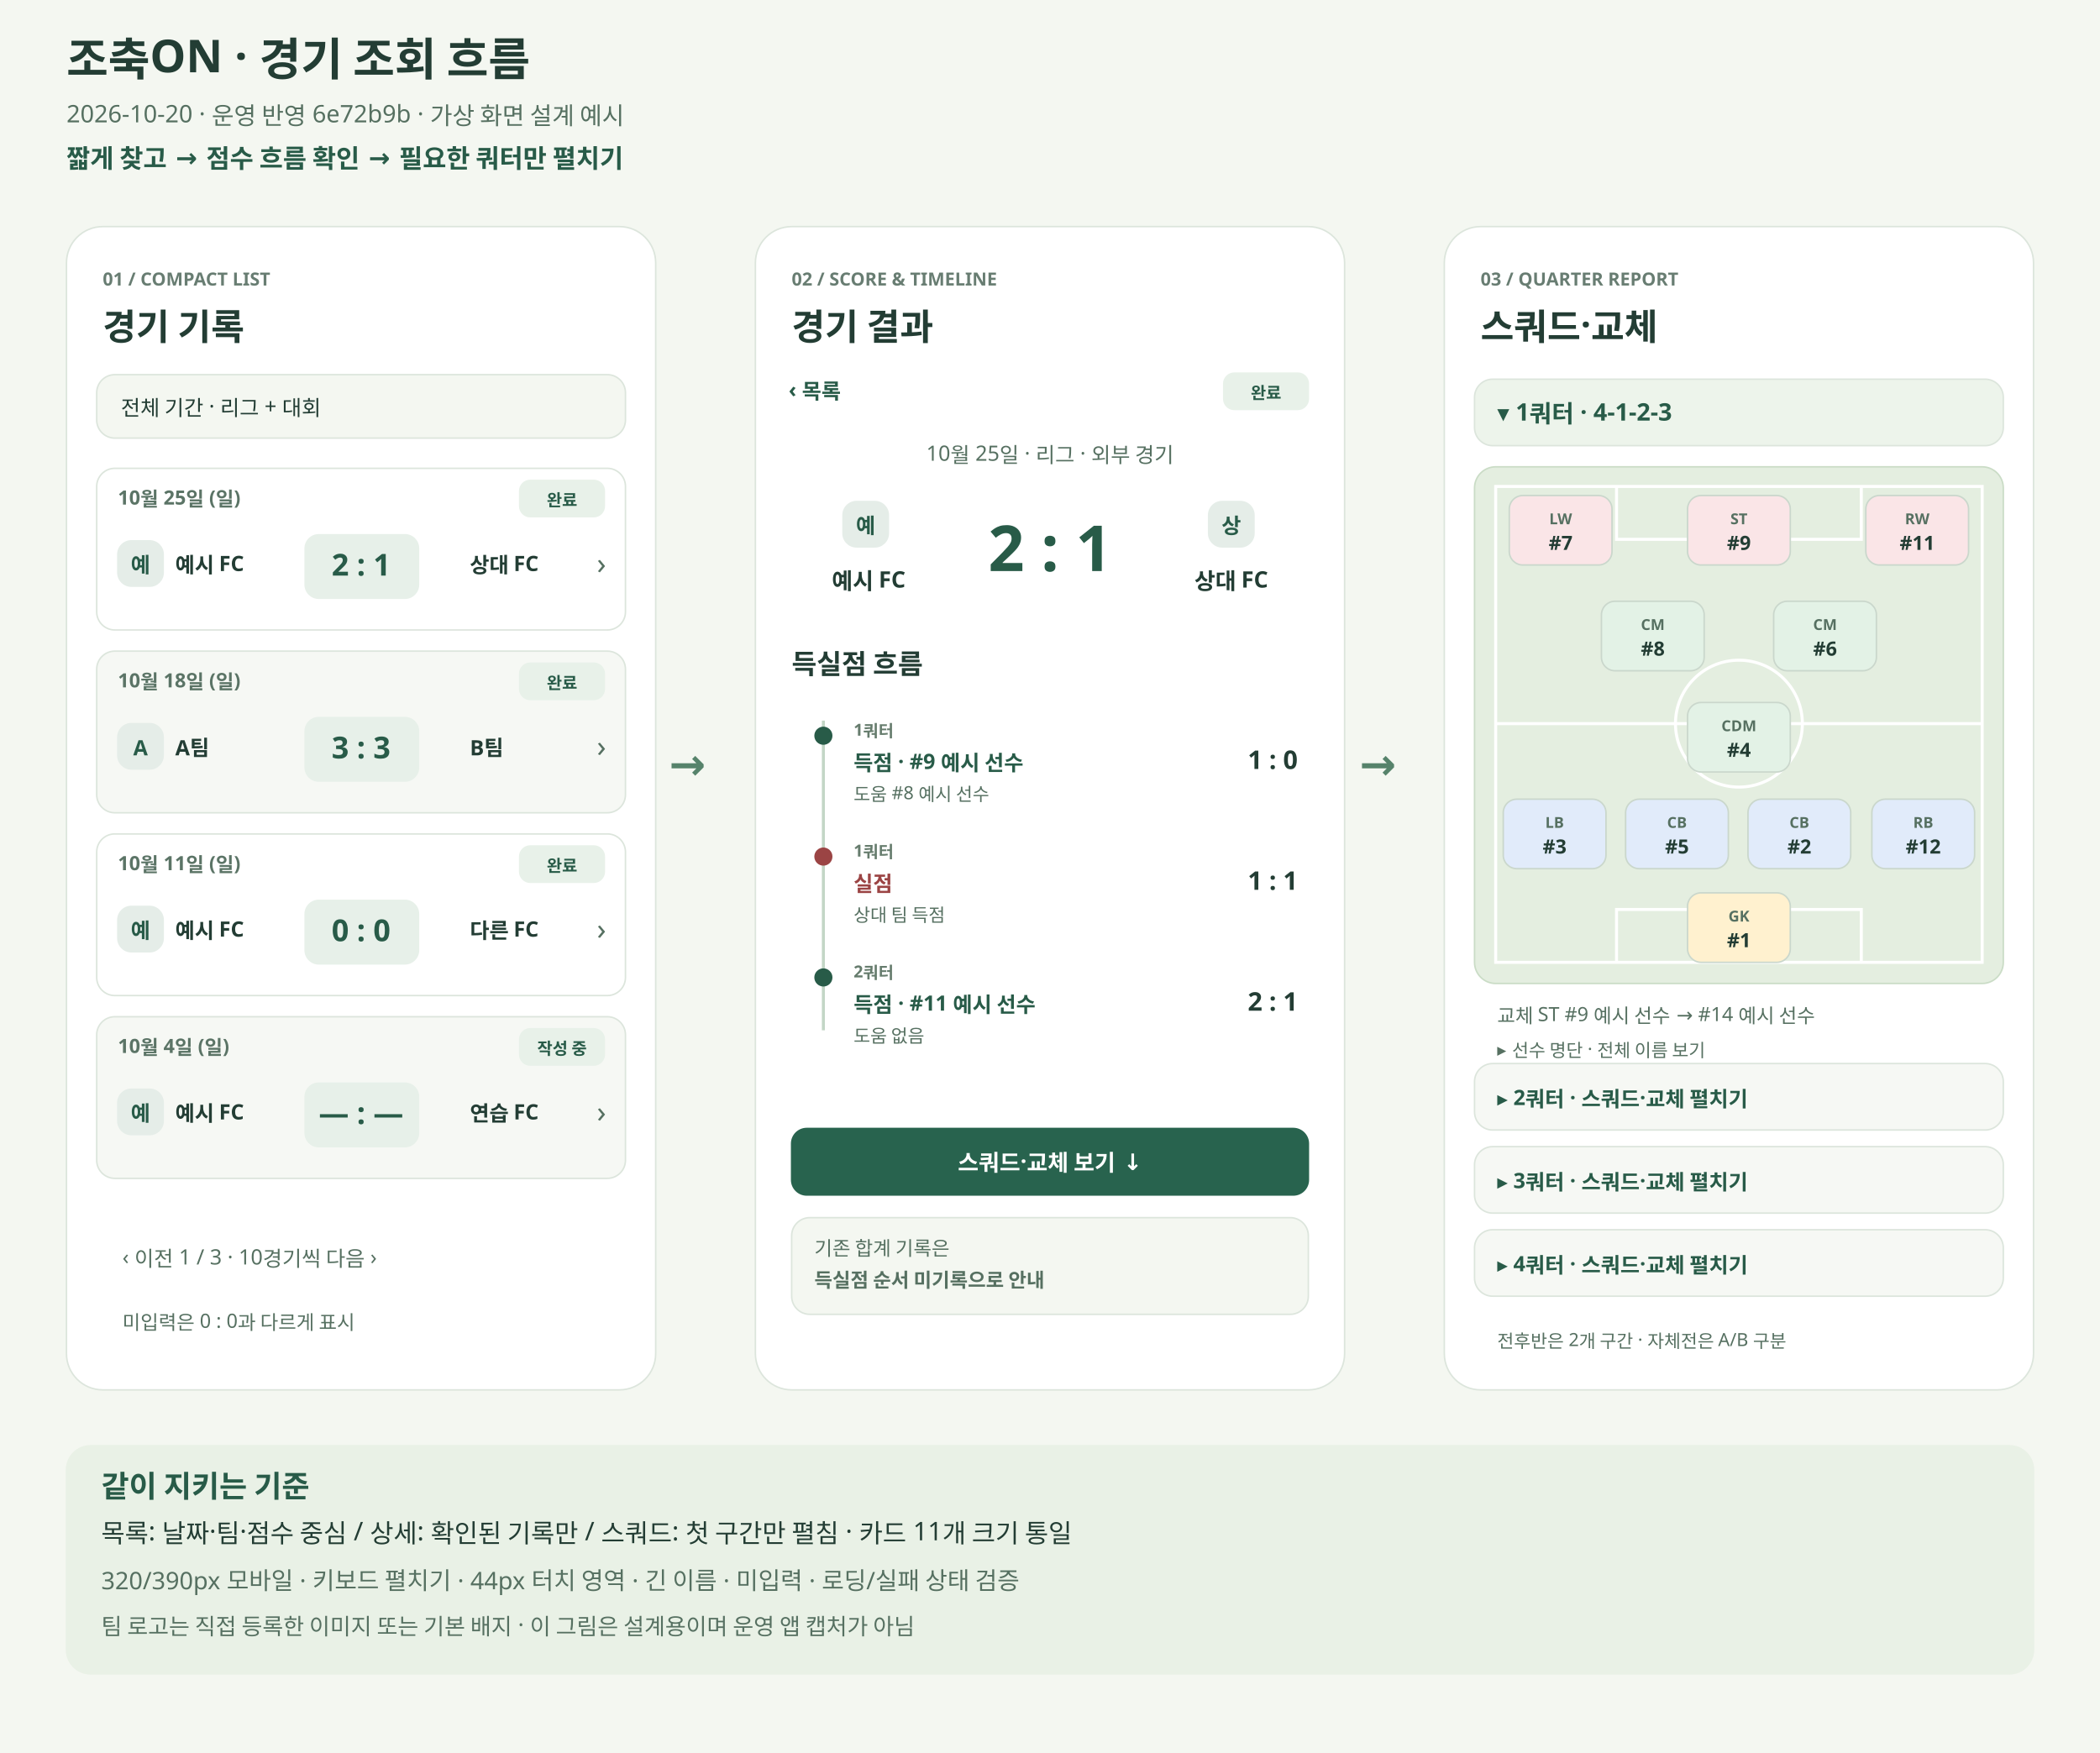
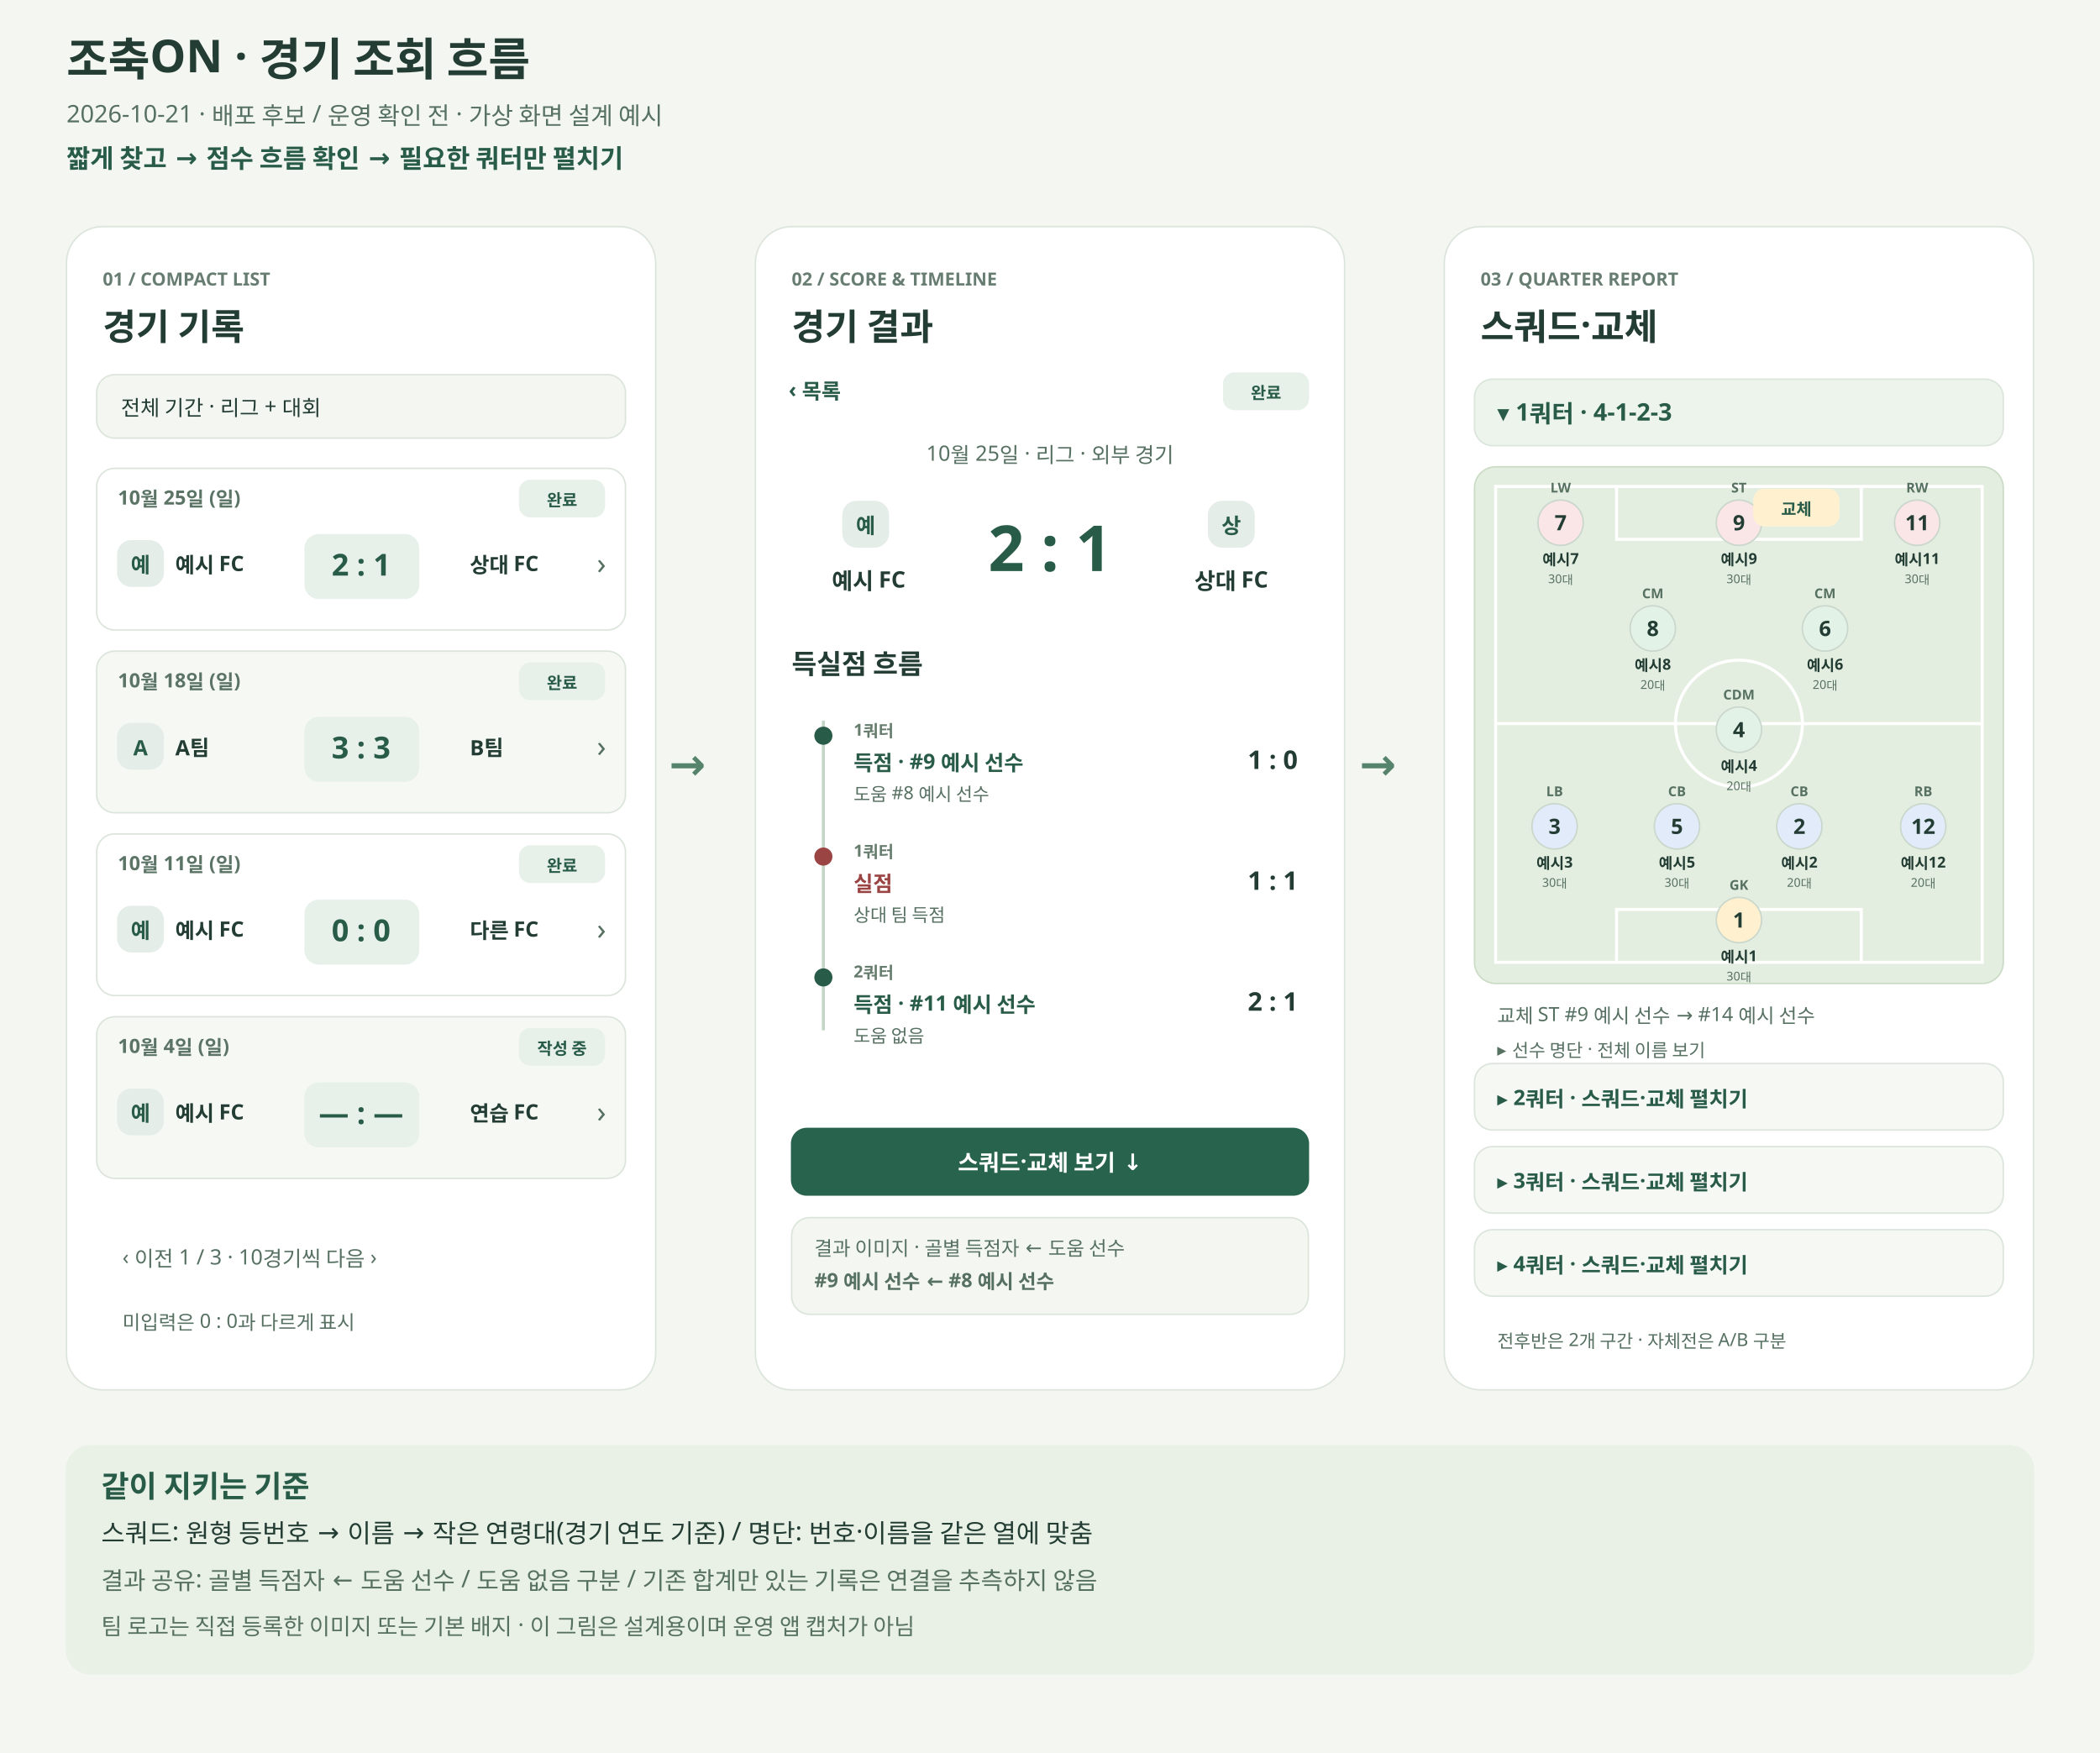
<svg xmlns="http://www.w3.org/2000/svg" width="1390" height="1160" viewBox="0 0 1390 1160" role="img" aria-labelledby="title desc">
  <g font-family="Malgun Gothic,Apple SD Gothic Neo,sans-serif">
    <rect x="0" y="0" width="1390" height="1160" rx="0" fill="#f4f7f1" stroke="#f4f7f1" />
    <text x="44" y="50" font-size="30" fill="#233d34" font-weight="800" text-anchor="start">조축ON · 경기 조회 흐름</text>
-     <text x="44" y="81" font-size="16" fill="#567061" font-weight="400" text-anchor="start">2026-10-20 · 운영 반영 6e72b9b · 가상 화면 설계 예시</text>
+     <text x="44" y="81" font-size="16" fill="#567061" font-weight="400" text-anchor="start">2026-10-21 · 배포 후보 / 운영 확인 전 · 가상 화면 설계 예시</text>
    <text x="44" y="111" font-size="17" fill="#285b48" font-weight="600" text-anchor="start">짧게 찾고 → 점수 흐름 확인 → 필요한 쿼터만 펼치기</text>
    <rect x="44" y="150" width="390" height="770" rx="24" fill="#fff" stroke="#dce5dc" />
    <text x="68" y="189" font-size="12" fill="#687d72" font-weight="700" text-anchor="start">01 / COMPACT LIST</text>
    <text x="68" y="225" font-size="24" fill="#233d34" font-weight="700" text-anchor="start">경기 기록</text>
    <rect x="64" y="248" width="350" height="42" rx="12" fill="#f4f7f1" stroke="#dce5dc" />
    <text x="80" y="275" font-size="14" fill="#233d34" font-weight="400" text-anchor="start">전체 기간    ·    리그 + 대회</text>
    <rect x="64" y="310" width="350" height="107" rx="12" fill="#fff" stroke="#dce5dc" />
    <text x="78" y="334" font-size="13" fill="#5b7466" font-weight="600" text-anchor="start">10월 25일 (일)</text>
    <rect x="344" y="318" width="56" height="24" rx="7" fill="#e8f1e9" stroke="#e8f1e9" />
    <text x="372" y="335" font-size="11" fill="#285b48" font-weight="700" text-anchor="middle">완료</text>
    <rect x="78" y="358" width="30" height="30" rx="9" fill="#e5ede8" stroke="#e5ede8" />
    <text x="93" y="379" font-size="14" fill="#285b48" font-weight="700" text-anchor="middle">예</text>
    <text x="116" y="379" font-size="14" fill="#233d34" font-weight="700" text-anchor="start">예시 FC</text>
    <rect x="202" y="354" width="75" height="42" rx="9" fill="#e7f0e9" stroke="#e7f0e9" />
    <text x="239" y="381" font-size="20" fill="#285b48" font-weight="800" text-anchor="middle">2 : 1</text>
    <text x="311" y="379" font-size="14" fill="#233d34" font-weight="700" text-anchor="start">상대 FC</text>
    <text x="395" y="380" font-size="20" fill="#567061" font-weight="400" text-anchor="start">›</text>
    <rect x="64" y="431" width="350" height="107" rx="12" fill="#f6f8f4" stroke="#dce5dc" />
    <text x="78" y="455" font-size="13" fill="#5b7466" font-weight="600" text-anchor="start">10월 18일 (일)</text>
    <rect x="344" y="439" width="56" height="24" rx="7" fill="#e8f1e9" stroke="#e8f1e9" />
    <text x="372" y="456" font-size="11" fill="#285b48" font-weight="700" text-anchor="middle">완료</text>
    <rect x="78" y="479" width="30" height="30" rx="9" fill="#e5ede8" stroke="#e5ede8" />
    <text x="93" y="500" font-size="14" fill="#285b48" font-weight="700" text-anchor="middle">A</text>
    <text x="116" y="500" font-size="14" fill="#233d34" font-weight="700" text-anchor="start">A팀</text>
    <rect x="202" y="475" width="75" height="42" rx="9" fill="#e7f0e9" stroke="#e7f0e9" />
    <text x="239" y="502" font-size="20" fill="#285b48" font-weight="800" text-anchor="middle">3 : 3</text>
    <text x="311" y="500" font-size="14" fill="#233d34" font-weight="700" text-anchor="start">B팀</text>
    <text x="395" y="501" font-size="20" fill="#567061" font-weight="400" text-anchor="start">›</text>
    <rect x="64" y="552" width="350" height="107" rx="12" fill="#fff" stroke="#dce5dc" />
    <text x="78" y="576" font-size="13" fill="#5b7466" font-weight="600" text-anchor="start">10월 11일 (일)</text>
    <rect x="344" y="560" width="56" height="24" rx="7" fill="#e8f1e9" stroke="#e8f1e9" />
    <text x="372" y="577" font-size="11" fill="#285b48" font-weight="700" text-anchor="middle">완료</text>
    <rect x="78" y="600" width="30" height="30" rx="9" fill="#e5ede8" stroke="#e5ede8" />
    <text x="93" y="621" font-size="14" fill="#285b48" font-weight="700" text-anchor="middle">예</text>
    <text x="116" y="621" font-size="14" fill="#233d34" font-weight="700" text-anchor="start">예시 FC</text>
    <rect x="202" y="596" width="75" height="42" rx="9" fill="#e7f0e9" stroke="#e7f0e9" />
    <text x="239" y="623" font-size="20" fill="#285b48" font-weight="800" text-anchor="middle">0 : 0</text>
    <text x="311" y="621" font-size="14" fill="#233d34" font-weight="700" text-anchor="start">다른 FC</text>
    <text x="395" y="622" font-size="20" fill="#567061" font-weight="400" text-anchor="start">›</text>
    <rect x="64" y="673" width="350" height="107" rx="12" fill="#f6f8f4" stroke="#dce5dc" />
    <text x="78" y="697" font-size="13" fill="#5b7466" font-weight="600" text-anchor="start">10월 4일 (일)</text>
    <rect x="344" y="681" width="56" height="24" rx="7" fill="#e8f1e9" stroke="#e8f1e9" />
    <text x="372" y="698" font-size="11" fill="#285b48" font-weight="700" text-anchor="middle">작성 중</text>
    <rect x="78" y="721" width="30" height="30" rx="9" fill="#e5ede8" stroke="#e5ede8" />
    <text x="93" y="742" font-size="14" fill="#285b48" font-weight="700" text-anchor="middle">예</text>
    <text x="116" y="742" font-size="14" fill="#233d34" font-weight="700" text-anchor="start">예시 FC</text>
    <rect x="202" y="717" width="75" height="42" rx="9" fill="#e7f0e9" stroke="#e7f0e9" />
    <text x="239" y="744" font-size="20" fill="#285b48" font-weight="800" text-anchor="middle">— : —</text>
    <text x="311" y="742" font-size="14" fill="#233d34" font-weight="700" text-anchor="start">연습 FC</text>
    <text x="395" y="743" font-size="20" fill="#567061" font-weight="400" text-anchor="start">›</text>
    <text x="81" y="837" font-size="14" fill="#567061" font-weight="400" text-anchor="start">‹ 이전       1 / 3 · 10경기씩       다음 ›</text>
    <text x="81" y="880" font-size="13" fill="#567061" font-weight="400" text-anchor="start">미입력은 0 : 0과 다르게 표시</text>
    <text x="455" y="516" font-size="29" fill="#56836b" font-weight="700" text-anchor="middle">→</text>
    <rect x="500" y="150" width="390" height="770" rx="24" fill="#fff" stroke="#dce5dc" />
    <text x="524" y="189" font-size="12" fill="#687d72" font-weight="700" text-anchor="start">02 / SCORE &amp; TIMELINE</text>
    <text x="524" y="225" font-size="24" fill="#233d34" font-weight="700" text-anchor="start">경기 결과</text>
    <text x="522" y="263" font-size="14" fill="#285b48" font-weight="600" text-anchor="start">‹ 목록</text>
    <rect x="810" y="247" width="56" height="24" rx="7" fill="#e8f1e9" stroke="#e8f1e9" />
    <text x="838" y="264" font-size="11" fill="#285b48" font-weight="700" text-anchor="middle">완료</text>
    <text x="695" y="305" font-size="14" fill="#567061" font-weight="400" text-anchor="middle">10월 25일 · 리그 · 외부 경기</text>
    <rect x="558" y="332" width="30" height="30" rx="9" fill="#e5ede8" stroke="#e5ede8" />
    <text x="573" y="353" font-size="14" fill="#285b48" font-weight="700" text-anchor="middle">예</text>
    <rect x="800" y="332" width="30" height="30" rx="9" fill="#e5ede8" stroke="#e5ede8" />
    <text x="815" y="353" font-size="14" fill="#285b48" font-weight="700" text-anchor="middle">상</text>
    <text x="575" y="390" font-size="15" fill="#233d34" font-weight="700" text-anchor="middle">예시 FC</text>
    <text x="815" y="390" font-size="15" fill="#233d34" font-weight="700" text-anchor="middle">상대 FC</text>
    <text x="695" y="378" font-size="42" fill="#285b48" font-weight="800" text-anchor="middle">2 : 1</text>
    <text x="524" y="446" font-size="18" fill="#233d34" font-weight="700" text-anchor="start">득실점 흐름</text>
    <path d="M545 477V682" stroke="#c3d6c6" stroke-width="2" />
    <circle cx="545" cy="487" r="6" fill="#285b48" />
    <text x="565" y="487" font-size="11" fill="#667c6d" font-weight="600" text-anchor="start">1쿼터</text>
    <text x="565" y="510" font-size="14" fill="#285b48" font-weight="700" text-anchor="start">득점 · #9 예시 선수</text>
    <text x="565" y="530" font-size="12" fill="#567061" font-weight="400" text-anchor="start">도움 #8 예시 선수</text>
    <text x="859" y="509" font-size="17" fill="#233d34" font-weight="700" text-anchor="end">1 : 0</text>
    <circle cx="545" cy="567" r="6" fill="#9b4444" />
    <text x="565" y="567" font-size="11" fill="#667c6d" font-weight="600" text-anchor="start">1쿼터</text>
    <text x="565" y="590" font-size="14" fill="#9b4444" font-weight="700" text-anchor="start">실점</text>
    <text x="565" y="610" font-size="12" fill="#567061" font-weight="400" text-anchor="start">상대 팀 득점</text>
    <text x="859" y="589" font-size="17" fill="#233d34" font-weight="700" text-anchor="end">1 : 1</text>
    <circle cx="545" cy="647" r="6" fill="#285b48" />
    <text x="565" y="647" font-size="11" fill="#667c6d" font-weight="600" text-anchor="start">2쿼터</text>
    <text x="565" y="670" font-size="14" fill="#285b48" font-weight="700" text-anchor="start">득점 · #11 예시 선수</text>
    <text x="565" y="690" font-size="12" fill="#567061" font-weight="400" text-anchor="start">도움 없음</text>
    <text x="859" y="669" font-size="17" fill="#233d34" font-weight="700" text-anchor="end">2 : 1</text>
    <rect x="524" y="747" width="342" height="44" rx="10" fill="#28634e" stroke="#28634e" />
    <text x="695" y="775" font-size="15" fill="#fff" font-weight="700" text-anchor="middle">스쿼드·교체 보기 ↓</text>
    <rect x="524" y="806" width="342" height="64" rx="12" fill="#f4f7f1" stroke="#dce5dc" />
-     <text x="539" y="831" font-size="13" fill="#567061" font-weight="400" text-anchor="start">기존 합계 기록은</text>
-     <text x="539" y="852" font-size="13" fill="#567061" font-weight="600" text-anchor="start">득실점 순서 미기록으로 안내</text>
+     <text x="539" y="831" font-size="13" fill="#567061" font-weight="400" text-anchor="start">결과 이미지 · 골별 득점자 ← 도움 선수</text>
+     <text x="539" y="852" font-size="13" fill="#567061" font-weight="600" text-anchor="start">#9 예시 선수 ← #8 예시 선수</text>
    <text x="912" y="516" font-size="29" fill="#56836b" font-weight="700" text-anchor="middle">→</text>
    <rect x="956" y="150" width="390" height="770" rx="24" fill="#fff" stroke="#dce5dc" />
    <text x="980" y="189" font-size="12" fill="#687d72" font-weight="700" text-anchor="start">03 / QUARTER REPORT</text>
    <text x="980" y="225" font-size="24" fill="#233d34" font-weight="700" text-anchor="start">스쿼드·교체</text>
    <rect x="976" y="251" width="350" height="44" rx="12" fill="#edf4eb" stroke="#dce5dc" />
    <text x="991" y="279" font-size="16" fill="#285b48" font-weight="700" text-anchor="start">▾ 1쿼터  ·  4-1-2-3</text>
    <rect x="976" y="309" width="350" height="342" rx="14" fill="#e4eee0" stroke="#cadcc6" />
    <path d="M990 322H1312V637H990Z M990 479H1312 M1070 322V357H1232V322 M1070 637V602H1232V637" fill="none" stroke="#fff" stroke-width="2" />
    <circle cx="1151" cy="479" r="42" fill="none" stroke="#fff" stroke-width="2" />
-     <rect x="999" y="328" width="68" height="46" rx="9" fill="#fae5e7" stroke="#cad7cc" />
-     <text x="1033" y="347" font-size="10" fill="#567061" font-weight="700" text-anchor="middle">LW</text>
-     <text x="1033" y="364" font-size="13" fill="#233d34" font-weight="700" text-anchor="middle">#7</text>
-     <rect x="1117" y="328" width="68" height="46" rx="9" fill="#fae5e7" stroke="#cad7cc" />
-     <text x="1151" y="347" font-size="10" fill="#567061" font-weight="700" text-anchor="middle">ST</text>
-     <text x="1151" y="364" font-size="13" fill="#233d34" font-weight="700" text-anchor="middle">#9</text>
-     <rect x="1235" y="328" width="68" height="46" rx="9" fill="#fae5e7" stroke="#cad7cc" />
-     <text x="1269" y="347" font-size="10" fill="#567061" font-weight="700" text-anchor="middle">RW</text>
-     <text x="1269" y="364" font-size="13" fill="#233d34" font-weight="700" text-anchor="middle">#11</text>
-     <rect x="1060" y="398" width="68" height="46" rx="9" fill="#e3f2e6" stroke="#cad7cc" />
-     <text x="1094" y="417" font-size="10" fill="#567061" font-weight="700" text-anchor="middle">CM</text>
-     <text x="1094" y="434" font-size="13" fill="#233d34" font-weight="700" text-anchor="middle">#8</text>
-     <rect x="1174" y="398" width="68" height="46" rx="9" fill="#e3f2e6" stroke="#cad7cc" />
-     <text x="1208" y="417" font-size="10" fill="#567061" font-weight="700" text-anchor="middle">CM</text>
-     <text x="1208" y="434" font-size="13" fill="#233d34" font-weight="700" text-anchor="middle">#6</text>
-     <rect x="1117" y="465" width="68" height="46" rx="9" fill="#e3f2e6" stroke="#cad7cc" />
-     <text x="1151" y="484" font-size="10" fill="#567061" font-weight="700" text-anchor="middle">CDM</text>
-     <text x="1151" y="501" font-size="13" fill="#233d34" font-weight="700" text-anchor="middle">#4</text>
-     <rect x="995" y="529" width="68" height="46" rx="9" fill="#e1ebfa" stroke="#cad7cc" />
-     <text x="1029" y="548" font-size="10" fill="#567061" font-weight="700" text-anchor="middle">LB</text>
-     <text x="1029" y="565" font-size="13" fill="#233d34" font-weight="700" text-anchor="middle">#3</text>
-     <rect x="1076" y="529" width="68" height="46" rx="9" fill="#e1ebfa" stroke="#cad7cc" />
-     <text x="1110" y="548" font-size="10" fill="#567061" font-weight="700" text-anchor="middle">CB</text>
-     <text x="1110" y="565" font-size="13" fill="#233d34" font-weight="700" text-anchor="middle">#5</text>
-     <rect x="1157" y="529" width="68" height="46" rx="9" fill="#e1ebfa" stroke="#cad7cc" />
-     <text x="1191" y="548" font-size="10" fill="#567061" font-weight="700" text-anchor="middle">CB</text>
-     <text x="1191" y="565" font-size="13" fill="#233d34" font-weight="700" text-anchor="middle">#2</text>
-     <rect x="1239" y="529" width="68" height="46" rx="9" fill="#e1ebfa" stroke="#cad7cc" />
-     <text x="1273" y="548" font-size="10" fill="#567061" font-weight="700" text-anchor="middle">RB</text>
-     <text x="1273" y="565" font-size="13" fill="#233d34" font-weight="700" text-anchor="middle">#12</text>
-     <rect x="1117" y="591" width="68" height="46" rx="9" fill="#fff1cf" stroke="#cad7cc" />
-     <text x="1151" y="610" font-size="10" fill="#567061" font-weight="700" text-anchor="middle">GK</text>
-     <text x="1151" y="627" font-size="13" fill="#233d34" font-weight="700" text-anchor="middle">#1</text>
+     <text x="1033" y="326" font-size="9" fill="#567061" font-weight="700" text-anchor="middle">LW</text>
+     <circle cx="1033" cy="346" r="15" fill="#fae5e7" stroke="#cad7cc" />
+     <text x="1033" y="351" font-size="14" fill="#233d34" font-weight="800" text-anchor="middle">7</text>
+     <text x="1033" y="374" font-size="10" fill="#233d34" font-weight="600" text-anchor="middle">예시7</text>
+     <text x="1033" y="386" font-size="8" fill="#567061" font-weight="400" text-anchor="middle">30대</text>
+     <text x="1151" y="326" font-size="9" fill="#567061" font-weight="700" text-anchor="middle">ST</text>
+     <circle cx="1151" cy="346" r="15" fill="#fae5e7" stroke="#cad7cc" />
+     <text x="1151" y="351" font-size="14" fill="#233d34" font-weight="800" text-anchor="middle">9</text>
+     <text x="1151" y="374" font-size="10" fill="#233d34" font-weight="600" text-anchor="middle">예시9</text>
+     <text x="1151" y="386" font-size="8" fill="#567061" font-weight="400" text-anchor="middle">30대</text>
+     <rect x="1161" y="324" width="56" height="24" rx="7" fill="#fff1cf" stroke="#fff1cf" />
+     <text x="1189" y="341" font-size="11" fill="#285b48" font-weight="700" text-anchor="middle">교체</text>
+     <text x="1269" y="326" font-size="9" fill="#567061" font-weight="700" text-anchor="middle">RW</text>
+     <circle cx="1269" cy="346" r="15" fill="#fae5e7" stroke="#cad7cc" />
+     <text x="1269" y="351" font-size="14" fill="#233d34" font-weight="800" text-anchor="middle">11</text>
+     <text x="1269" y="374" font-size="10" fill="#233d34" font-weight="600" text-anchor="middle">예시11</text>
+     <text x="1269" y="386" font-size="8" fill="#567061" font-weight="400" text-anchor="middle">30대</text>
+     <text x="1094" y="396" font-size="9" fill="#567061" font-weight="700" text-anchor="middle">CM</text>
+     <circle cx="1094" cy="416" r="15" fill="#e3f2e6" stroke="#cad7cc" />
+     <text x="1094" y="421" font-size="14" fill="#233d34" font-weight="800" text-anchor="middle">8</text>
+     <text x="1094" y="444" font-size="10" fill="#233d34" font-weight="600" text-anchor="middle">예시8</text>
+     <text x="1094" y="456" font-size="8" fill="#567061" font-weight="400" text-anchor="middle">20대</text>
+     <text x="1208" y="396" font-size="9" fill="#567061" font-weight="700" text-anchor="middle">CM</text>
+     <circle cx="1208" cy="416" r="15" fill="#e3f2e6" stroke="#cad7cc" />
+     <text x="1208" y="421" font-size="14" fill="#233d34" font-weight="800" text-anchor="middle">6</text>
+     <text x="1208" y="444" font-size="10" fill="#233d34" font-weight="600" text-anchor="middle">예시6</text>
+     <text x="1208" y="456" font-size="8" fill="#567061" font-weight="400" text-anchor="middle">20대</text>
+     <text x="1151" y="463" font-size="9" fill="#567061" font-weight="700" text-anchor="middle">CDM</text>
+     <circle cx="1151" cy="483" r="15" fill="#e3f2e6" stroke="#cad7cc" />
+     <text x="1151" y="488" font-size="14" fill="#233d34" font-weight="800" text-anchor="middle">4</text>
+     <text x="1151" y="511" font-size="10" fill="#233d34" font-weight="600" text-anchor="middle">예시4</text>
+     <text x="1151" y="523" font-size="8" fill="#567061" font-weight="400" text-anchor="middle">20대</text>
+     <text x="1029" y="527" font-size="9" fill="#567061" font-weight="700" text-anchor="middle">LB</text>
+     <circle cx="1029" cy="547" r="15" fill="#e1ebfa" stroke="#cad7cc" />
+     <text x="1029" y="552" font-size="14" fill="#233d34" font-weight="800" text-anchor="middle">3</text>
+     <text x="1029" y="575" font-size="10" fill="#233d34" font-weight="600" text-anchor="middle">예시3</text>
+     <text x="1029" y="587" font-size="8" fill="#567061" font-weight="400" text-anchor="middle">30대</text>
+     <text x="1110" y="527" font-size="9" fill="#567061" font-weight="700" text-anchor="middle">CB</text>
+     <circle cx="1110" cy="547" r="15" fill="#e1ebfa" stroke="#cad7cc" />
+     <text x="1110" y="552" font-size="14" fill="#233d34" font-weight="800" text-anchor="middle">5</text>
+     <text x="1110" y="575" font-size="10" fill="#233d34" font-weight="600" text-anchor="middle">예시5</text>
+     <text x="1110" y="587" font-size="8" fill="#567061" font-weight="400" text-anchor="middle">30대</text>
+     <text x="1191" y="527" font-size="9" fill="#567061" font-weight="700" text-anchor="middle">CB</text>
+     <circle cx="1191" cy="547" r="15" fill="#e1ebfa" stroke="#cad7cc" />
+     <text x="1191" y="552" font-size="14" fill="#233d34" font-weight="800" text-anchor="middle">2</text>
+     <text x="1191" y="575" font-size="10" fill="#233d34" font-weight="600" text-anchor="middle">예시2</text>
+     <text x="1191" y="587" font-size="8" fill="#567061" font-weight="400" text-anchor="middle">20대</text>
+     <text x="1273" y="527" font-size="9" fill="#567061" font-weight="700" text-anchor="middle">RB</text>
+     <circle cx="1273" cy="547" r="15" fill="#e1ebfa" stroke="#cad7cc" />
+     <text x="1273" y="552" font-size="14" fill="#233d34" font-weight="800" text-anchor="middle">12</text>
+     <text x="1273" y="575" font-size="10" fill="#233d34" font-weight="600" text-anchor="middle">예시12</text>
+     <text x="1273" y="587" font-size="8" fill="#567061" font-weight="400" text-anchor="middle">20대</text>
+     <text x="1151" y="589" font-size="9" fill="#567061" font-weight="700" text-anchor="middle">GK</text>
+     <circle cx="1151" cy="609" r="15" fill="#fff1cf" stroke="#cad7cc" />
+     <text x="1151" y="614" font-size="14" fill="#233d34" font-weight="800" text-anchor="middle">1</text>
+     <text x="1151" y="637" font-size="10" fill="#233d34" font-weight="600" text-anchor="middle">예시1</text>
+     <text x="1151" y="649" font-size="8" fill="#567061" font-weight="400" text-anchor="middle">30대</text>
    <text x="991" y="677" font-size="13" fill="#567061" font-weight="400" text-anchor="start">교체  ST   #9 예시 선수 → #14 예시 선수</text>
    <text x="991" y="699" font-size="12" fill="#567061" font-weight="400" text-anchor="start">▸ 선수 명단 · 전체 이름 보기</text>
    <rect x="976" y="704" width="350" height="44" rx="12" fill="#f6f8f4" stroke="#dce5dc" />
    <text x="991" y="732" font-size="14" fill="#285b48" font-weight="600" text-anchor="start">▸ 2쿼터 · 스쿼드·교체 펼치기</text>
    <rect x="976" y="759" width="350" height="44" rx="12" fill="#f6f8f4" stroke="#dce5dc" />
    <text x="991" y="787" font-size="14" fill="#285b48" font-weight="600" text-anchor="start">▸ 3쿼터 · 스쿼드·교체 펼치기</text>
    <rect x="976" y="814" width="350" height="44" rx="12" fill="#f6f8f4" stroke="#dce5dc" />
    <text x="991" y="842" font-size="14" fill="#285b48" font-weight="600" text-anchor="start">▸ 4쿼터 · 스쿼드·교체 펼치기</text>
    <text x="991" y="892" font-size="12" fill="#567061" font-weight="400" text-anchor="start">전후반은 2개 구간 · 자체전은 A/B 구분</text>
    <rect x="44" y="957" width="1302" height="151" rx="16" fill="#e9f1e6" stroke="#e9f1e6" />
    <text x="67" y="991" font-size="20" fill="#285b48" font-weight="700" text-anchor="start">같이 지키는 기준</text>
-     <text x="67" y="1021" font-size="17" fill="#233d34" font-weight="400" text-anchor="start">목록: 날짜·팀·점수 중심  /  상세: 확인된 기록만  /  스쿼드: 첫 구간만 펼침 · 카드 11개 크기 통일</text>
-     <text x="67" y="1052" font-size="16" fill="#567061" font-weight="400" text-anchor="start">320/390px 모바일 · 키보드 펼치기 · 44px 터치 영역 · 긴 이름 · 미입력 · 로딩/실패 상태 검증</text>
+     <text x="67" y="1021" font-size="17" fill="#233d34" font-weight="400" text-anchor="start">스쿼드: 원형 등번호 → 이름 → 작은 연령대(경기 연도 기준) / 명단: 번호·이름을 같은 열에 맞춤</text>
+     <text x="67" y="1052" font-size="16" fill="#567061" font-weight="400" text-anchor="start">결과 공유: 골별 득점자 ← 도움 선수 / 도움 없음 구분 / 기존 합계만 있는 기록은 연결을 추측하지 않음</text>
    <text x="67" y="1082" font-size="15" fill="#567061" font-weight="400" text-anchor="start">팀 로고는 직접 등록한 이미지 또는 기본 배지 · 이 그림은 설계용이며 운영 앱 캡처가 아님</text>
  </g>
</svg>
